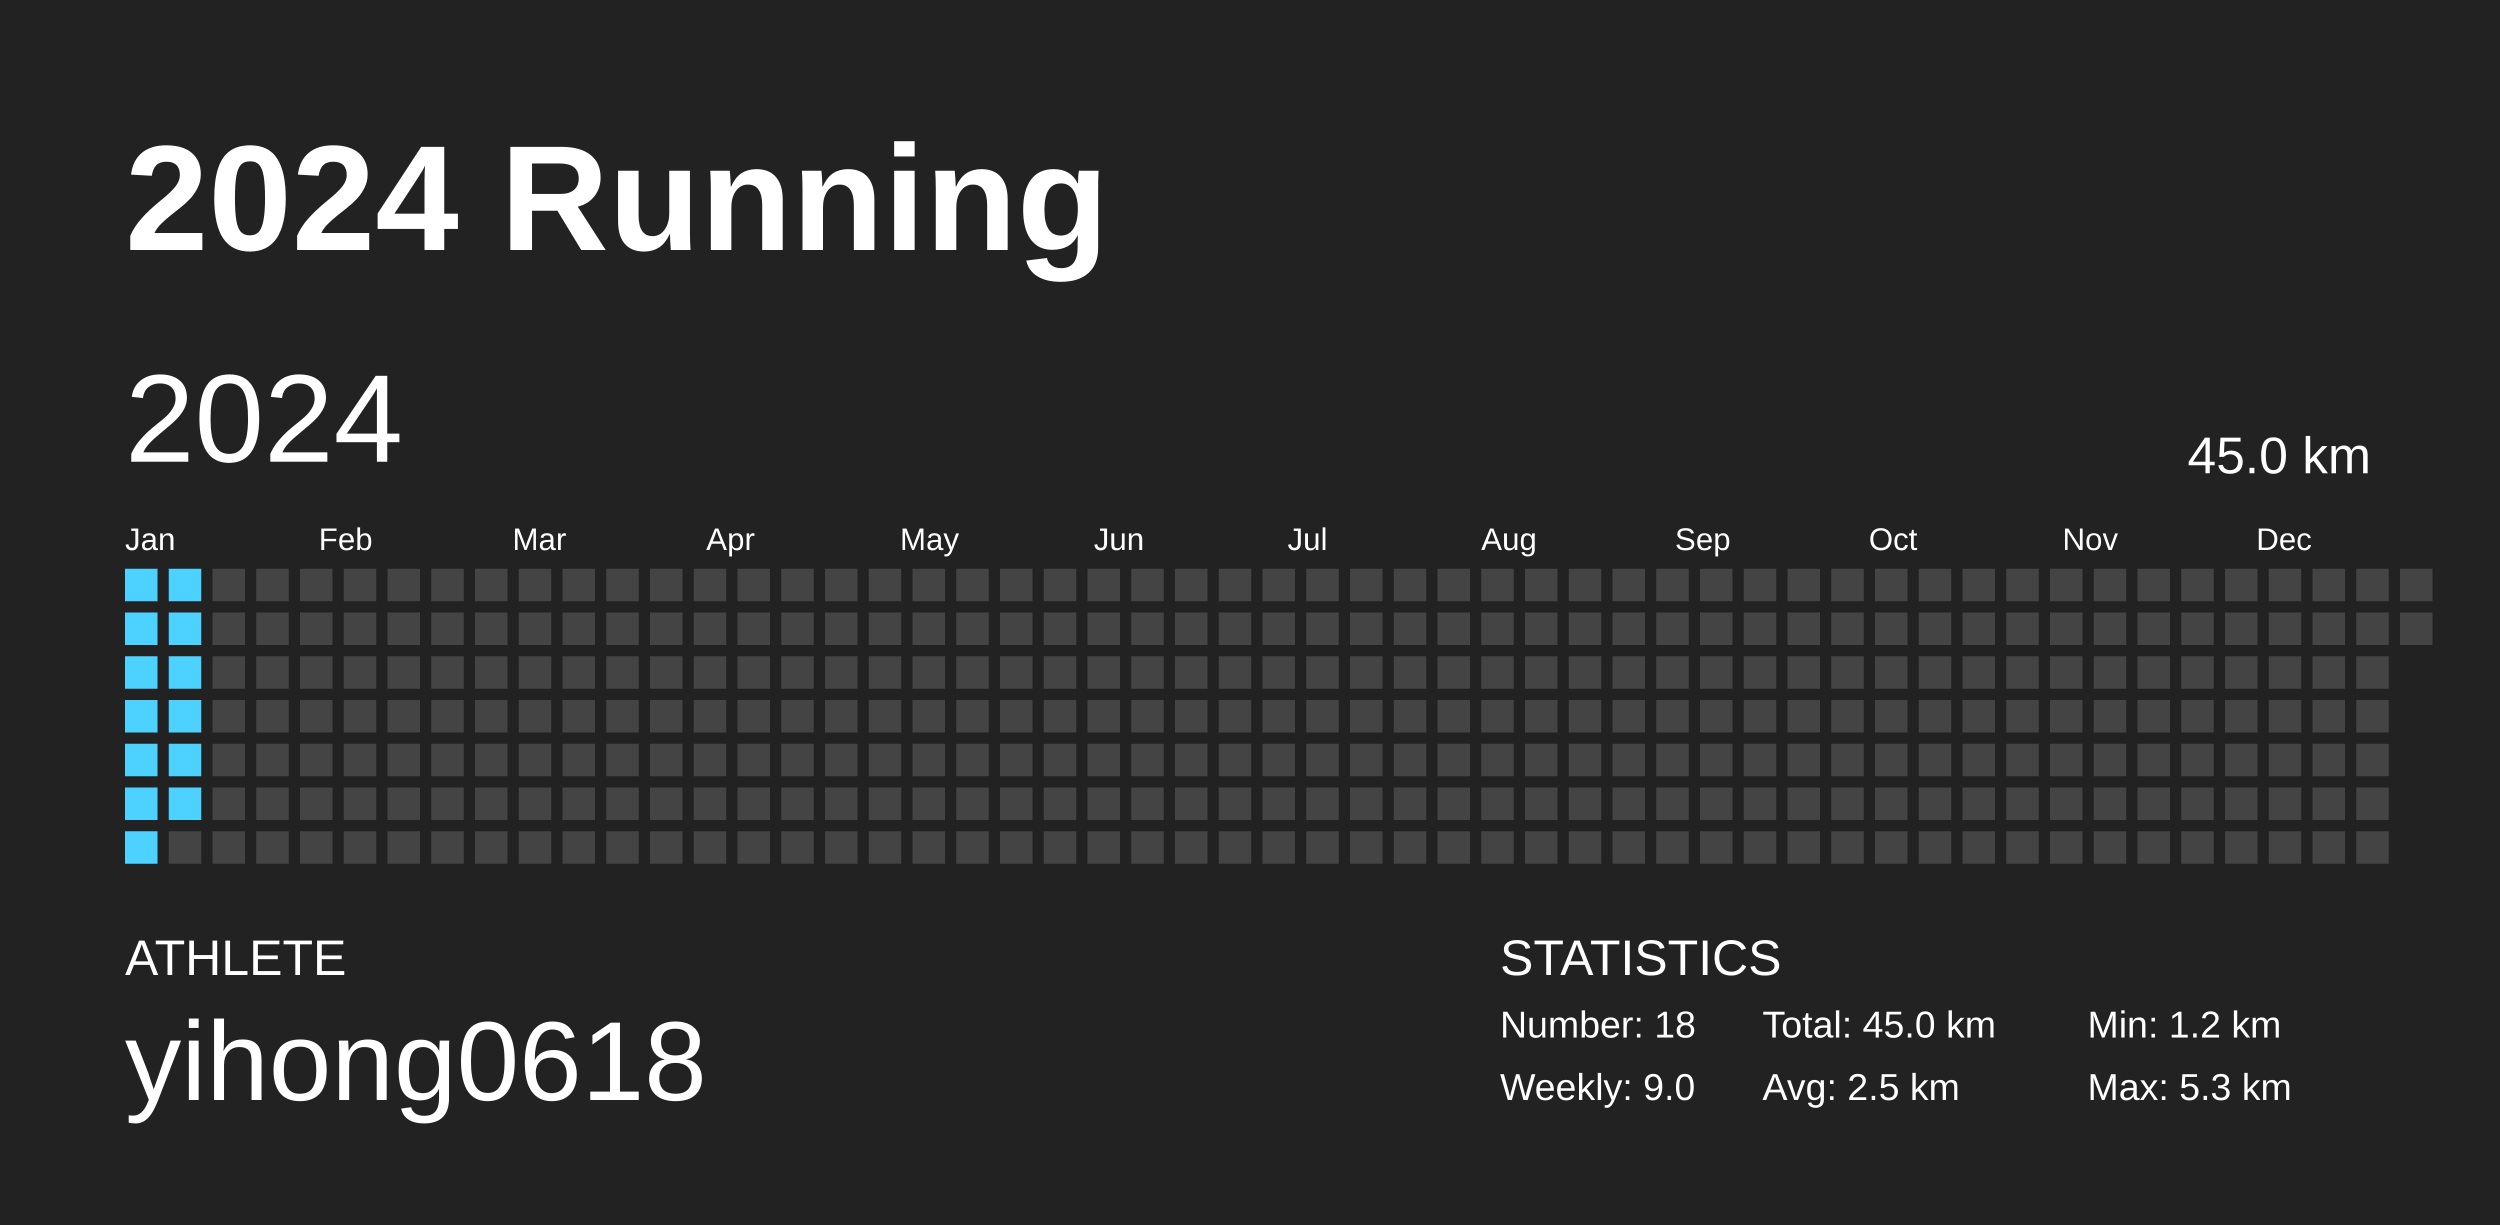
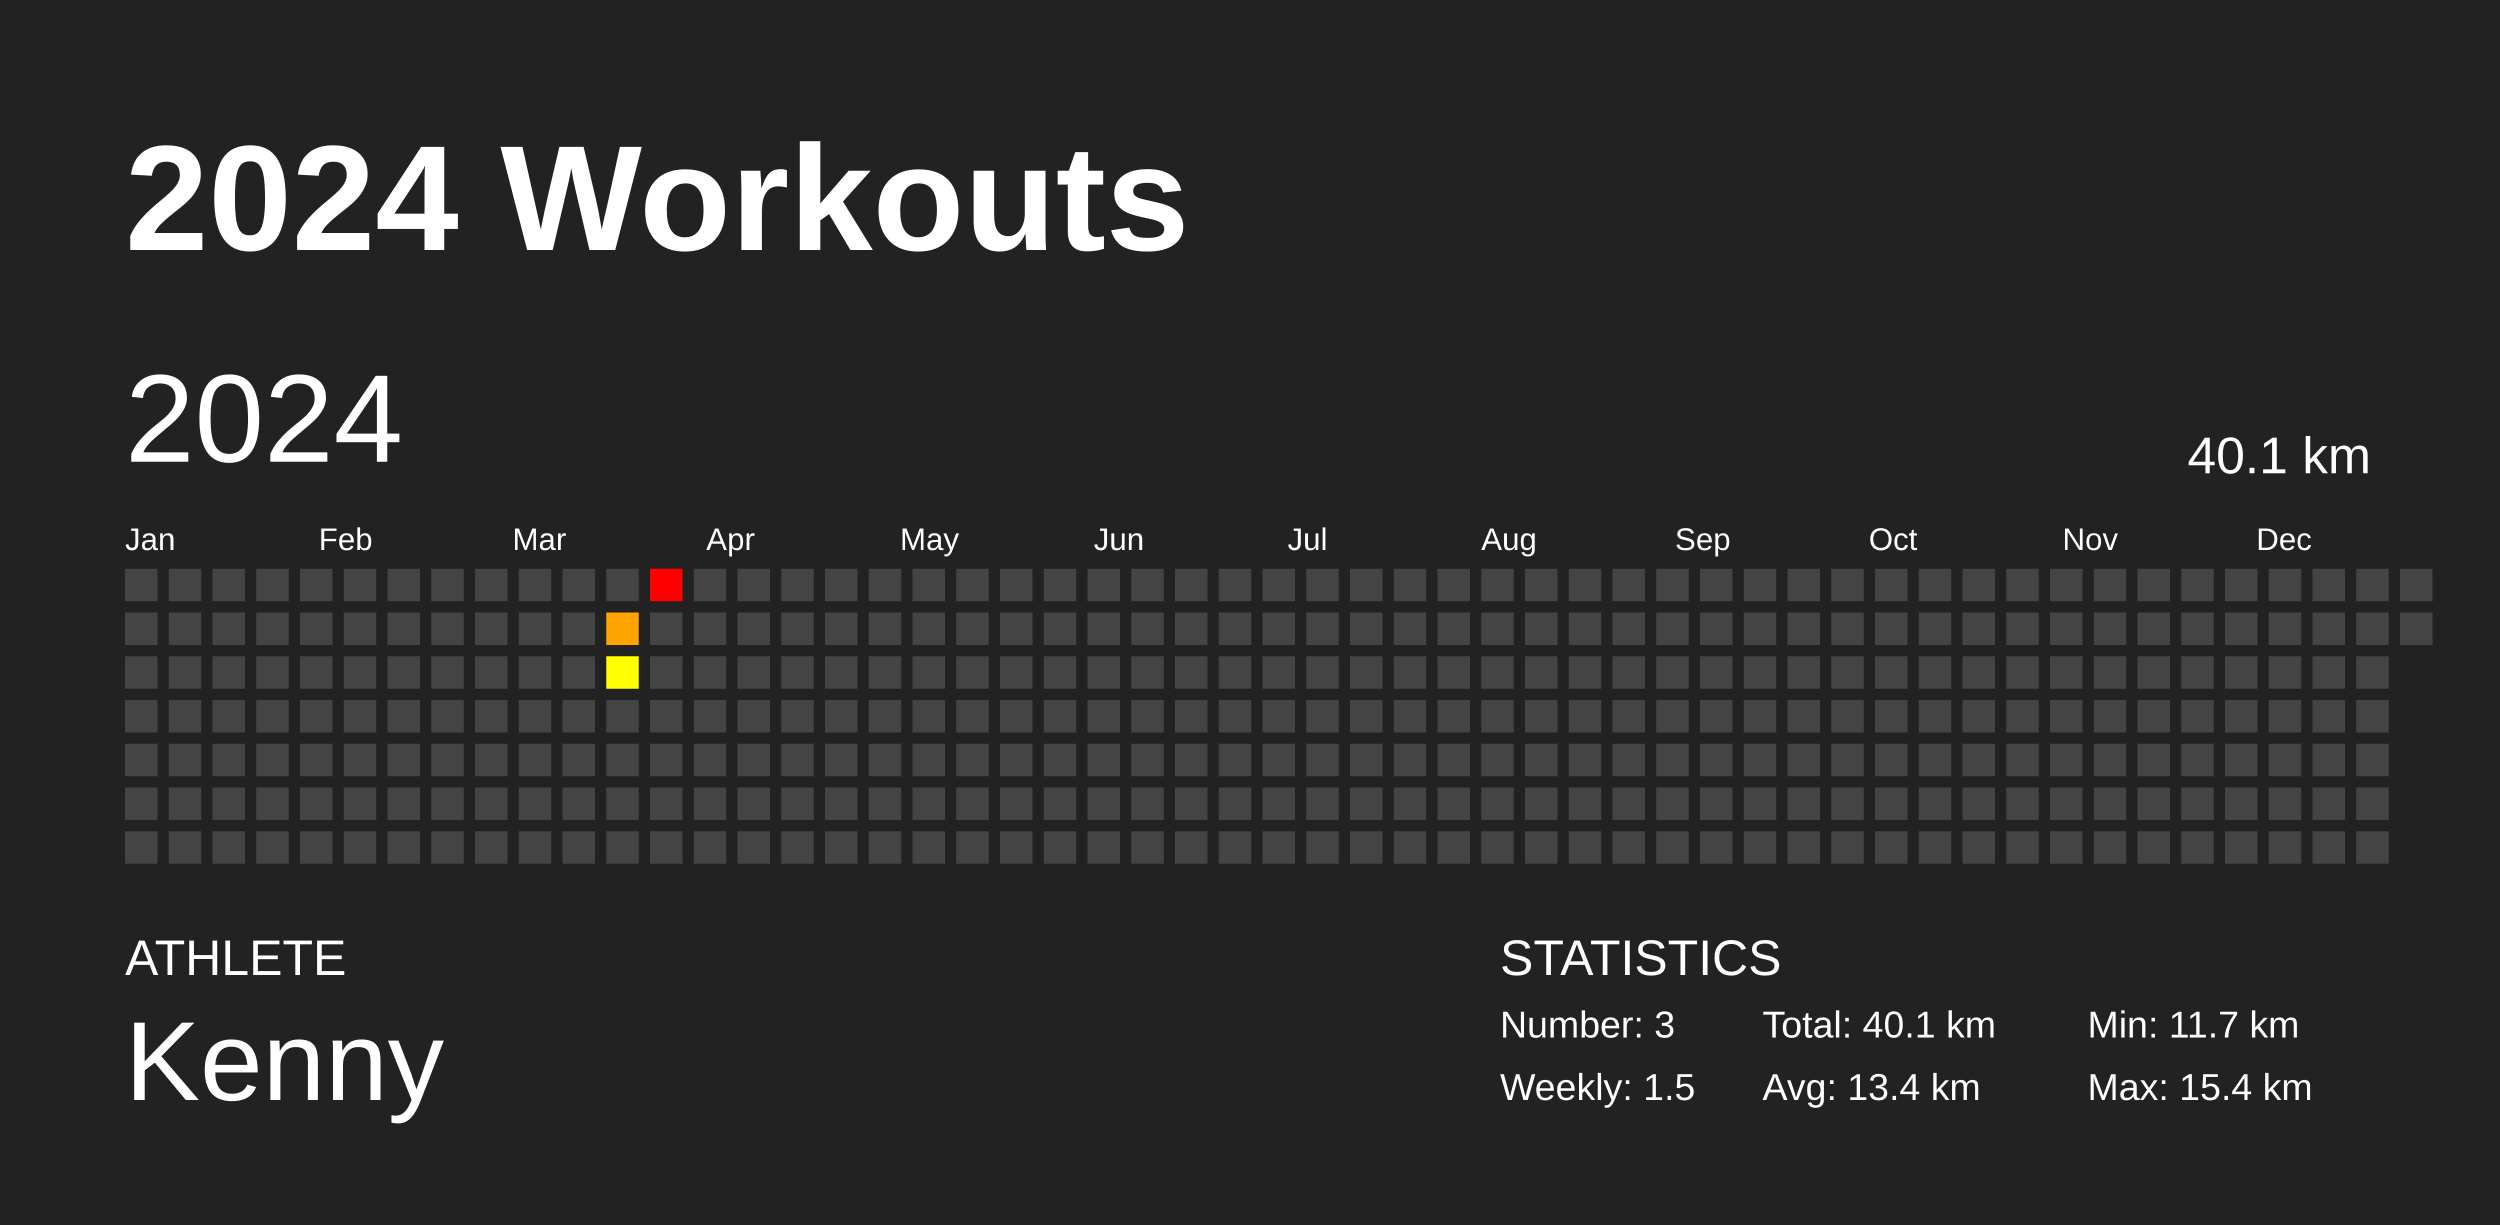
<svg xmlns="http://www.w3.org/2000/svg" baseProfile="full" height="98mm" version="1.1" viewBox="0,0,200,98" width="200mm">
  <defs />
  <rect fill="#222222" height="98" width="200" x="0" y="0" />
-   <text fill="#FFFFFF" style="font-size:12px; font-family:Arial; font-weight:bold;" x="10" y="20">2024 Running</text>
+   <text fill="#FFFFFF" style="font-size:12px; font-family:Arial; font-weight:bold;" x="10" y="20">2024 Workouts</text>
  <text fill="#FFFFFF" style="font-size:4px; font-family:Arial" x="10" y="78">ATHLETE</text>
-   <text fill="#FFFFFF" style="font-size:9px; font-family:Arial" x="10" y="88">yihong0618</text>
+   <text fill="#FFFFFF" style="font-size:9px; font-family:Arial" x="10" y="88">Kenny</text>
  <text fill="#FFFFFF" style="font-size:4px; font-family:Arial" x="120" y="78">STATISTICS</text>
-   <text fill="#FFFFFF" style="font-size:3px; font-family:Arial" x="120" y="83">Number: 18</text>
-   <text fill="#FFFFFF" style="font-size:3px; font-family:Arial" x="120" y="88">Weekly: 9.0</text>
-   <text fill="#FFFFFF" style="font-size:3px; font-family:Arial" x="141" y="83">Total: 45.0 km</text>
-   <text fill="#FFFFFF" style="font-size:3px; font-family:Arial" x="141" y="88">Avg: 2.5 km</text>
-   <text fill="#FFFFFF" style="font-size:3px; font-family:Arial" x="167" y="83">Min: 1.2 km</text>
-   <text fill="#FFFFFF" style="font-size:3px; font-family:Arial" x="167" y="88">Max: 5.3 km</text>
+   <text fill="#FFFFFF" style="font-size:3px; font-family:Arial" x="120" y="83">Number: 3</text>
+   <text fill="#FFFFFF" style="font-size:3px; font-family:Arial" x="120" y="88">Weekly: 1.5</text>
+   <text fill="#FFFFFF" style="font-size:3px; font-family:Arial" x="141" y="83">Total: 40.1 km</text>
+   <text fill="#FFFFFF" style="font-size:3px; font-family:Arial" x="141" y="88">Avg: 13.4 km</text>
+   <text fill="#FFFFFF" style="font-size:3px; font-family:Arial" x="167" y="83">Min: 11.7 km</text>
+   <text fill="#FFFFFF" style="font-size:3px; font-family:Arial" x="167" y="88">Max: 15.4 km</text>
  <text dominant-baseline="hanging" fill="#FFFFFF" style="font-size:10.0px; font-family:Arial;" x="10" y="30">2024</text>
-   <text dominant-baseline="hanging" fill="#FFFFFF" style="font-size:4.125px; font-family:Arial;" x="175" y="35">45.0 km</text>
+   <text dominant-baseline="hanging" fill="#FFFFFF" style="font-size:4.125px; font-family:Arial;" x="175" y="35">40.1 km</text>
  <text fill="#FFFFFF" style="font-size:2.5px; font-family:Arial" x="10.0" y="44">Jan</text>
  <text fill="#FFFFFF" style="font-size:2.5px; font-family:Arial" x="25.5" y="44">Feb</text>
  <text fill="#FFFFFF" style="font-size:2.5px; font-family:Arial" x="41.0" y="44">Mar</text>
  <text fill="#FFFFFF" style="font-size:2.5px; font-family:Arial" x="56.5" y="44">Apr</text>
  <text fill="#FFFFFF" style="font-size:2.5px; font-family:Arial" x="72.0" y="44">May</text>
  <text fill="#FFFFFF" style="font-size:2.5px; font-family:Arial" x="87.5" y="44">Jun</text>
  <text fill="#FFFFFF" style="font-size:2.5px; font-family:Arial" x="103.0" y="44">Jul</text>
  <text fill="#FFFFFF" style="font-size:2.5px; font-family:Arial" x="118.5" y="44">Aug</text>
  <text fill="#FFFFFF" style="font-size:2.5px; font-family:Arial" x="134.0" y="44">Sep</text>
  <text fill="#FFFFFF" style="font-size:2.5px; font-family:Arial" x="149.5" y="44">Oct</text>
  <text fill="#FFFFFF" style="font-size:2.5px; font-family:Arial" x="165.0" y="44">Nov</text>
  <text fill="#FFFFFF" style="font-size:2.5px; font-family:Arial" x="180.5" y="44">Dec</text>
-   <rect fill="#4dd2ff" height="2.6" width="2.6" x="10.0" y="45.5" />
-   <rect fill="#4dd2ff" height="2.6" width="2.6" x="10.0" y="49.0" />
-   <rect fill="#4dd2ff" height="2.6" width="2.6" x="10.0" y="52.5" />
-   <rect fill="#4dd2ff" height="2.6" width="2.6" x="10.0" y="56.0" />
-   <rect fill="#4dd2ff" height="2.6" width="2.6" x="10.0" y="59.5" />
-   <rect fill="#4dd2ff" height="2.6" width="2.6" x="10.0" y="63.0" />
-   <rect fill="#4dd2ff" height="2.6" width="2.6" x="10.0" y="66.5" />
-   <rect fill="#4dd2ff" height="2.6" width="2.6" x="13.5" y="45.5" />
-   <rect fill="#4dd2ff" height="2.6" width="2.6" x="13.5" y="49.0" />
-   <rect fill="#4dd2ff" height="2.6" width="2.6" x="13.5" y="52.5" />
-   <rect fill="#4dd2ff" height="2.6" width="2.6" x="13.5" y="56.0" />
-   <rect fill="#4dd2ff" height="2.6" width="2.6" x="13.5" y="59.5" />
-   <rect fill="#4dd2ff" height="2.6" width="2.6" x="13.5" y="63.0" />
+   <rect fill="#444444" height="2.6" width="2.6" x="10.0" y="45.5" />
+   <rect fill="#444444" height="2.6" width="2.6" x="10.0" y="49.0" />
+   <rect fill="#444444" height="2.6" width="2.6" x="10.0" y="52.5" />
+   <rect fill="#444444" height="2.6" width="2.6" x="10.0" y="56.0" />
+   <rect fill="#444444" height="2.6" width="2.6" x="10.0" y="59.5" />
+   <rect fill="#444444" height="2.6" width="2.6" x="10.0" y="63.0" />
+   <rect fill="#444444" height="2.6" width="2.6" x="10.0" y="66.5" />
+   <rect fill="#444444" height="2.6" width="2.6" x="13.5" y="45.5" />
+   <rect fill="#444444" height="2.6" width="2.6" x="13.5" y="49.0" />
+   <rect fill="#444444" height="2.6" width="2.6" x="13.5" y="52.5" />
+   <rect fill="#444444" height="2.6" width="2.6" x="13.5" y="56.0" />
+   <rect fill="#444444" height="2.6" width="2.6" x="13.5" y="59.5" />
+   <rect fill="#444444" height="2.6" width="2.6" x="13.5" y="63.0" />
  <rect fill="#444444" height="2.6" width="2.6" x="13.5" y="66.5" />
  <rect fill="#444444" height="2.6" width="2.6" x="17.0" y="45.5" />
  <rect fill="#444444" height="2.6" width="2.6" x="17.0" y="49.0" />
  <rect fill="#444444" height="2.6" width="2.6" x="17.0" y="52.5" />
  <rect fill="#444444" height="2.6" width="2.6" x="17.0" y="56.0" />
  <rect fill="#444444" height="2.6" width="2.6" x="17.0" y="59.5" />
  <rect fill="#444444" height="2.6" width="2.6" x="17.0" y="63.0" />
  <rect fill="#444444" height="2.6" width="2.6" x="17.0" y="66.5" />
  <rect fill="#444444" height="2.6" width="2.6" x="20.5" y="45.5" />
  <rect fill="#444444" height="2.6" width="2.6" x="20.5" y="49.0" />
  <rect fill="#444444" height="2.6" width="2.6" x="20.5" y="52.5" />
  <rect fill="#444444" height="2.6" width="2.6" x="20.5" y="56.0" />
  <rect fill="#444444" height="2.6" width="2.6" x="20.5" y="59.5" />
  <rect fill="#444444" height="2.6" width="2.6" x="20.5" y="63.0" />
  <rect fill="#444444" height="2.6" width="2.6" x="20.5" y="66.5" />
  <rect fill="#444444" height="2.6" width="2.6" x="24.0" y="45.5" />
  <rect fill="#444444" height="2.6" width="2.6" x="24.0" y="49.0" />
  <rect fill="#444444" height="2.6" width="2.6" x="24.0" y="52.5" />
  <rect fill="#444444" height="2.6" width="2.6" x="24.0" y="56.0" />
  <rect fill="#444444" height="2.6" width="2.6" x="24.0" y="59.5" />
  <rect fill="#444444" height="2.6" width="2.6" x="24.0" y="63.0" />
  <rect fill="#444444" height="2.6" width="2.6" x="24.0" y="66.5" />
  <rect fill="#444444" height="2.6" width="2.6" x="27.5" y="45.5" />
  <rect fill="#444444" height="2.6" width="2.6" x="27.5" y="49.0" />
  <rect fill="#444444" height="2.6" width="2.6" x="27.5" y="52.5" />
  <rect fill="#444444" height="2.6" width="2.6" x="27.5" y="56.0" />
  <rect fill="#444444" height="2.6" width="2.6" x="27.5" y="59.5" />
  <rect fill="#444444" height="2.6" width="2.6" x="27.5" y="63.0" />
  <rect fill="#444444" height="2.6" width="2.6" x="27.5" y="66.5" />
  <rect fill="#444444" height="2.6" width="2.6" x="31.0" y="45.5" />
  <rect fill="#444444" height="2.6" width="2.6" x="31.0" y="49.0" />
  <rect fill="#444444" height="2.6" width="2.6" x="31.0" y="52.5" />
  <rect fill="#444444" height="2.6" width="2.6" x="31.0" y="56.0" />
  <rect fill="#444444" height="2.6" width="2.6" x="31.0" y="59.5" />
  <rect fill="#444444" height="2.6" width="2.6" x="31.0" y="63.0" />
  <rect fill="#444444" height="2.6" width="2.6" x="31.0" y="66.5" />
  <rect fill="#444444" height="2.6" width="2.6" x="34.5" y="45.5" />
  <rect fill="#444444" height="2.6" width="2.6" x="34.5" y="49.0" />
  <rect fill="#444444" height="2.6" width="2.6" x="34.5" y="52.5" />
  <rect fill="#444444" height="2.6" width="2.6" x="34.5" y="56.0" />
  <rect fill="#444444" height="2.6" width="2.6" x="34.5" y="59.5" />
  <rect fill="#444444" height="2.6" width="2.6" x="34.5" y="63.0" />
  <rect fill="#444444" height="2.6" width="2.6" x="34.5" y="66.5" />
  <rect fill="#444444" height="2.6" width="2.6" x="38.0" y="45.5" />
  <rect fill="#444444" height="2.6" width="2.6" x="38.0" y="49.0" />
  <rect fill="#444444" height="2.6" width="2.6" x="38.0" y="52.5" />
  <rect fill="#444444" height="2.6" width="2.6" x="38.0" y="56.0" />
  <rect fill="#444444" height="2.6" width="2.6" x="38.0" y="59.5" />
  <rect fill="#444444" height="2.6" width="2.6" x="38.0" y="63.0" />
  <rect fill="#444444" height="2.6" width="2.6" x="38.0" y="66.5" />
  <rect fill="#444444" height="2.6" width="2.6" x="41.5" y="45.5" />
  <rect fill="#444444" height="2.6" width="2.6" x="41.5" y="49.0" />
  <rect fill="#444444" height="2.6" width="2.6" x="41.5" y="52.5" />
  <rect fill="#444444" height="2.6" width="2.6" x="41.5" y="56.0" />
  <rect fill="#444444" height="2.6" width="2.6" x="41.5" y="59.5" />
  <rect fill="#444444" height="2.6" width="2.6" x="41.5" y="63.0" />
  <rect fill="#444444" height="2.6" width="2.6" x="41.5" y="66.5" />
  <rect fill="#444444" height="2.6" width="2.6" x="45.0" y="45.5" />
  <rect fill="#444444" height="2.6" width="2.6" x="45.0" y="49.0" />
  <rect fill="#444444" height="2.6" width="2.6" x="45.0" y="52.5" />
  <rect fill="#444444" height="2.6" width="2.6" x="45.0" y="56.0" />
  <rect fill="#444444" height="2.6" width="2.6" x="45.0" y="59.5" />
  <rect fill="#444444" height="2.6" width="2.6" x="45.0" y="63.0" />
  <rect fill="#444444" height="2.6" width="2.6" x="45.0" y="66.5" />
  <rect fill="#444444" height="2.6" width="2.6" x="48.5" y="45.5" />
-   <rect fill="#444444" height="2.6" width="2.6" x="48.5" y="49.0" />
-   <rect fill="#444444" height="2.6" width="2.6" x="48.5" y="52.5" />
+   <rect fill="#ffa300" height="2.6" width="2.6" x="48.5" y="49.0" />
+   <rect fill="#ffff00" height="2.6" width="2.6" x="48.5" y="52.5" />
  <rect fill="#444444" height="2.6" width="2.6" x="48.5" y="56.0" />
  <rect fill="#444444" height="2.6" width="2.6" x="48.5" y="59.5" />
  <rect fill="#444444" height="2.6" width="2.6" x="48.5" y="63.0" />
  <rect fill="#444444" height="2.6" width="2.6" x="48.5" y="66.5" />
-   <rect fill="#444444" height="2.6" width="2.6" x="52.0" y="45.5" />
+   <rect fill="#ff0000" height="2.6" width="2.6" x="52.0" y="45.5" />
  <rect fill="#444444" height="2.6" width="2.6" x="52.0" y="49.0" />
  <rect fill="#444444" height="2.6" width="2.6" x="52.0" y="52.5" />
  <rect fill="#444444" height="2.6" width="2.6" x="52.0" y="56.0" />
  <rect fill="#444444" height="2.6" width="2.6" x="52.0" y="59.5" />
  <rect fill="#444444" height="2.6" width="2.6" x="52.0" y="63.0" />
  <rect fill="#444444" height="2.6" width="2.6" x="52.0" y="66.5" />
  <rect fill="#444444" height="2.6" width="2.6" x="55.5" y="45.5" />
  <rect fill="#444444" height="2.6" width="2.6" x="55.5" y="49.0" />
  <rect fill="#444444" height="2.6" width="2.6" x="55.5" y="52.5" />
  <rect fill="#444444" height="2.6" width="2.6" x="55.5" y="56.0" />
  <rect fill="#444444" height="2.6" width="2.6" x="55.5" y="59.5" />
  <rect fill="#444444" height="2.6" width="2.6" x="55.5" y="63.0" />
  <rect fill="#444444" height="2.6" width="2.6" x="55.5" y="66.5" />
  <rect fill="#444444" height="2.6" width="2.6" x="59.0" y="45.5" />
  <rect fill="#444444" height="2.6" width="2.6" x="59.0" y="49.0" />
  <rect fill="#444444" height="2.6" width="2.6" x="59.0" y="52.5" />
  <rect fill="#444444" height="2.6" width="2.6" x="59.0" y="56.0" />
  <rect fill="#444444" height="2.6" width="2.6" x="59.0" y="59.5" />
  <rect fill="#444444" height="2.6" width="2.6" x="59.0" y="63.0" />
  <rect fill="#444444" height="2.6" width="2.6" x="59.0" y="66.5" />
  <rect fill="#444444" height="2.6" width="2.6" x="62.5" y="45.5" />
  <rect fill="#444444" height="2.6" width="2.6" x="62.5" y="49.0" />
  <rect fill="#444444" height="2.6" width="2.6" x="62.5" y="52.5" />
  <rect fill="#444444" height="2.6" width="2.6" x="62.5" y="56.0" />
  <rect fill="#444444" height="2.6" width="2.6" x="62.5" y="59.5" />
  <rect fill="#444444" height="2.6" width="2.6" x="62.5" y="63.0" />
  <rect fill="#444444" height="2.6" width="2.6" x="62.5" y="66.5" />
  <rect fill="#444444" height="2.6" width="2.6" x="66.0" y="45.5" />
  <rect fill="#444444" height="2.6" width="2.6" x="66.0" y="49.0" />
  <rect fill="#444444" height="2.6" width="2.6" x="66.0" y="52.5" />
  <rect fill="#444444" height="2.6" width="2.6" x="66.0" y="56.0" />
  <rect fill="#444444" height="2.6" width="2.6" x="66.0" y="59.5" />
  <rect fill="#444444" height="2.6" width="2.6" x="66.0" y="63.0" />
  <rect fill="#444444" height="2.6" width="2.6" x="66.0" y="66.5" />
  <rect fill="#444444" height="2.6" width="2.6" x="69.5" y="45.5" />
  <rect fill="#444444" height="2.6" width="2.6" x="69.5" y="49.0" />
  <rect fill="#444444" height="2.6" width="2.6" x="69.5" y="52.5" />
  <rect fill="#444444" height="2.6" width="2.6" x="69.5" y="56.0" />
  <rect fill="#444444" height="2.6" width="2.6" x="69.5" y="59.5" />
  <rect fill="#444444" height="2.6" width="2.6" x="69.5" y="63.0" />
  <rect fill="#444444" height="2.6" width="2.6" x="69.5" y="66.5" />
  <rect fill="#444444" height="2.6" width="2.6" x="73.0" y="45.5" />
  <rect fill="#444444" height="2.6" width="2.6" x="73.0" y="49.0" />
  <rect fill="#444444" height="2.6" width="2.6" x="73.0" y="52.5" />
  <rect fill="#444444" height="2.6" width="2.6" x="73.0" y="56.0" />
  <rect fill="#444444" height="2.6" width="2.6" x="73.0" y="59.5" />
  <rect fill="#444444" height="2.6" width="2.6" x="73.0" y="63.0" />
  <rect fill="#444444" height="2.6" width="2.6" x="73.0" y="66.5" />
  <rect fill="#444444" height="2.6" width="2.6" x="76.5" y="45.5" />
  <rect fill="#444444" height="2.6" width="2.6" x="76.5" y="49.0" />
  <rect fill="#444444" height="2.6" width="2.6" x="76.5" y="52.5" />
  <rect fill="#444444" height="2.6" width="2.6" x="76.5" y="56.0" />
  <rect fill="#444444" height="2.6" width="2.6" x="76.5" y="59.5" />
  <rect fill="#444444" height="2.6" width="2.6" x="76.5" y="63.0" />
  <rect fill="#444444" height="2.6" width="2.6" x="76.5" y="66.5" />
  <rect fill="#444444" height="2.6" width="2.6" x="80.0" y="45.5" />
  <rect fill="#444444" height="2.6" width="2.6" x="80.0" y="49.0" />
  <rect fill="#444444" height="2.6" width="2.6" x="80.0" y="52.5" />
  <rect fill="#444444" height="2.6" width="2.6" x="80.0" y="56.0" />
  <rect fill="#444444" height="2.6" width="2.6" x="80.0" y="59.5" />
  <rect fill="#444444" height="2.6" width="2.6" x="80.0" y="63.0" />
  <rect fill="#444444" height="2.6" width="2.6" x="80.0" y="66.5" />
  <rect fill="#444444" height="2.6" width="2.6" x="83.5" y="45.5" />
  <rect fill="#444444" height="2.6" width="2.6" x="83.5" y="49.0" />
  <rect fill="#444444" height="2.6" width="2.6" x="83.5" y="52.5" />
  <rect fill="#444444" height="2.6" width="2.6" x="83.5" y="56.0" />
  <rect fill="#444444" height="2.6" width="2.6" x="83.5" y="59.5" />
  <rect fill="#444444" height="2.6" width="2.6" x="83.5" y="63.0" />
  <rect fill="#444444" height="2.6" width="2.6" x="83.5" y="66.5" />
  <rect fill="#444444" height="2.6" width="2.6" x="87.0" y="45.5" />
  <rect fill="#444444" height="2.6" width="2.6" x="87.0" y="49.0" />
  <rect fill="#444444" height="2.6" width="2.6" x="87.0" y="52.5" />
  <rect fill="#444444" height="2.6" width="2.6" x="87.0" y="56.0" />
  <rect fill="#444444" height="2.6" width="2.6" x="87.0" y="59.5" />
  <rect fill="#444444" height="2.6" width="2.6" x="87.0" y="63.0" />
  <rect fill="#444444" height="2.6" width="2.6" x="87.0" y="66.5" />
  <rect fill="#444444" height="2.6" width="2.6" x="90.5" y="45.5" />
  <rect fill="#444444" height="2.6" width="2.6" x="90.5" y="49.0" />
  <rect fill="#444444" height="2.6" width="2.6" x="90.5" y="52.5" />
  <rect fill="#444444" height="2.6" width="2.6" x="90.5" y="56.0" />
  <rect fill="#444444" height="2.6" width="2.6" x="90.5" y="59.5" />
  <rect fill="#444444" height="2.6" width="2.6" x="90.5" y="63.0" />
  <rect fill="#444444" height="2.6" width="2.6" x="90.5" y="66.5" />
  <rect fill="#444444" height="2.6" width="2.6" x="94.0" y="45.5" />
  <rect fill="#444444" height="2.6" width="2.6" x="94.0" y="49.0" />
  <rect fill="#444444" height="2.6" width="2.6" x="94.0" y="52.5" />
  <rect fill="#444444" height="2.6" width="2.6" x="94.0" y="56.0" />
  <rect fill="#444444" height="2.6" width="2.6" x="94.0" y="59.5" />
  <rect fill="#444444" height="2.6" width="2.6" x="94.0" y="63.0" />
  <rect fill="#444444" height="2.6" width="2.6" x="94.0" y="66.5" />
  <rect fill="#444444" height="2.6" width="2.6" x="97.5" y="45.5" />
  <rect fill="#444444" height="2.6" width="2.6" x="97.5" y="49.0" />
  <rect fill="#444444" height="2.6" width="2.6" x="97.5" y="52.5" />
  <rect fill="#444444" height="2.6" width="2.6" x="97.5" y="56.0" />
  <rect fill="#444444" height="2.6" width="2.6" x="97.5" y="59.5" />
  <rect fill="#444444" height="2.6" width="2.6" x="97.5" y="63.0" />
  <rect fill="#444444" height="2.6" width="2.6" x="97.5" y="66.5" />
  <rect fill="#444444" height="2.6" width="2.6" x="101.0" y="45.5" />
  <rect fill="#444444" height="2.6" width="2.6" x="101.0" y="49.0" />
  <rect fill="#444444" height="2.6" width="2.6" x="101.0" y="52.5" />
  <rect fill="#444444" height="2.6" width="2.6" x="101.0" y="56.0" />
  <rect fill="#444444" height="2.6" width="2.6" x="101.0" y="59.5" />
  <rect fill="#444444" height="2.6" width="2.6" x="101.0" y="63.0" />
  <rect fill="#444444" height="2.6" width="2.6" x="101.0" y="66.5" />
  <rect fill="#444444" height="2.6" width="2.6" x="104.5" y="45.5" />
  <rect fill="#444444" height="2.6" width="2.6" x="104.5" y="49.0" />
  <rect fill="#444444" height="2.6" width="2.6" x="104.5" y="52.5" />
  <rect fill="#444444" height="2.6" width="2.6" x="104.5" y="56.0" />
  <rect fill="#444444" height="2.6" width="2.6" x="104.5" y="59.5" />
  <rect fill="#444444" height="2.6" width="2.6" x="104.5" y="63.0" />
  <rect fill="#444444" height="2.6" width="2.6" x="104.5" y="66.5" />
  <rect fill="#444444" height="2.6" width="2.6" x="108.0" y="45.5" />
  <rect fill="#444444" height="2.6" width="2.6" x="108.0" y="49.0" />
  <rect fill="#444444" height="2.6" width="2.6" x="108.0" y="52.5" />
  <rect fill="#444444" height="2.6" width="2.6" x="108.0" y="56.0" />
  <rect fill="#444444" height="2.6" width="2.6" x="108.0" y="59.5" />
  <rect fill="#444444" height="2.6" width="2.6" x="108.0" y="63.0" />
  <rect fill="#444444" height="2.6" width="2.6" x="108.0" y="66.5" />
  <rect fill="#444444" height="2.6" width="2.6" x="111.5" y="45.5" />
  <rect fill="#444444" height="2.6" width="2.6" x="111.5" y="49.0" />
  <rect fill="#444444" height="2.6" width="2.6" x="111.5" y="52.5" />
  <rect fill="#444444" height="2.6" width="2.6" x="111.5" y="56.0" />
  <rect fill="#444444" height="2.6" width="2.6" x="111.5" y="59.5" />
  <rect fill="#444444" height="2.6" width="2.6" x="111.5" y="63.0" />
  <rect fill="#444444" height="2.6" width="2.6" x="111.5" y="66.5" />
  <rect fill="#444444" height="2.6" width="2.6" x="115.0" y="45.5" />
  <rect fill="#444444" height="2.6" width="2.6" x="115.0" y="49.0" />
  <rect fill="#444444" height="2.6" width="2.6" x="115.0" y="52.5" />
  <rect fill="#444444" height="2.6" width="2.6" x="115.0" y="56.0" />
  <rect fill="#444444" height="2.6" width="2.6" x="115.0" y="59.5" />
  <rect fill="#444444" height="2.6" width="2.6" x="115.0" y="63.0" />
  <rect fill="#444444" height="2.6" width="2.6" x="115.0" y="66.5" />
  <rect fill="#444444" height="2.6" width="2.6" x="118.5" y="45.5" />
  <rect fill="#444444" height="2.6" width="2.6" x="118.5" y="49.0" />
  <rect fill="#444444" height="2.6" width="2.6" x="118.5" y="52.5" />
  <rect fill="#444444" height="2.6" width="2.6" x="118.5" y="56.0" />
  <rect fill="#444444" height="2.6" width="2.6" x="118.5" y="59.5" />
  <rect fill="#444444" height="2.6" width="2.6" x="118.5" y="63.0" />
  <rect fill="#444444" height="2.6" width="2.6" x="118.5" y="66.5" />
  <rect fill="#444444" height="2.6" width="2.6" x="122.0" y="45.5" />
  <rect fill="#444444" height="2.6" width="2.6" x="122.0" y="49.0" />
  <rect fill="#444444" height="2.6" width="2.6" x="122.0" y="52.5" />
  <rect fill="#444444" height="2.6" width="2.6" x="122.0" y="56.0" />
  <rect fill="#444444" height="2.6" width="2.6" x="122.0" y="59.5" />
  <rect fill="#444444" height="2.6" width="2.6" x="122.0" y="63.0" />
  <rect fill="#444444" height="2.6" width="2.6" x="122.0" y="66.5" />
  <rect fill="#444444" height="2.6" width="2.6" x="125.5" y="45.5" />
  <rect fill="#444444" height="2.6" width="2.6" x="125.5" y="49.0" />
  <rect fill="#444444" height="2.6" width="2.6" x="125.5" y="52.5" />
  <rect fill="#444444" height="2.6" width="2.6" x="125.5" y="56.0" />
  <rect fill="#444444" height="2.6" width="2.6" x="125.5" y="59.5" />
  <rect fill="#444444" height="2.6" width="2.6" x="125.5" y="63.0" />
  <rect fill="#444444" height="2.6" width="2.6" x="125.5" y="66.5" />
  <rect fill="#444444" height="2.6" width="2.6" x="129.0" y="45.5" />
  <rect fill="#444444" height="2.6" width="2.6" x="129.0" y="49.0" />
  <rect fill="#444444" height="2.6" width="2.6" x="129.0" y="52.5" />
  <rect fill="#444444" height="2.6" width="2.6" x="129.0" y="56.0" />
  <rect fill="#444444" height="2.6" width="2.6" x="129.0" y="59.5" />
  <rect fill="#444444" height="2.6" width="2.6" x="129.0" y="63.0" />
  <rect fill="#444444" height="2.6" width="2.6" x="129.0" y="66.5" />
  <rect fill="#444444" height="2.6" width="2.6" x="132.5" y="45.5" />
  <rect fill="#444444" height="2.6" width="2.6" x="132.5" y="49.0" />
  <rect fill="#444444" height="2.6" width="2.6" x="132.5" y="52.5" />
  <rect fill="#444444" height="2.6" width="2.6" x="132.5" y="56.0" />
  <rect fill="#444444" height="2.6" width="2.6" x="132.5" y="59.5" />
  <rect fill="#444444" height="2.6" width="2.6" x="132.5" y="63.0" />
  <rect fill="#444444" height="2.6" width="2.6" x="132.5" y="66.5" />
  <rect fill="#444444" height="2.6" width="2.6" x="136.0" y="45.5" />
  <rect fill="#444444" height="2.6" width="2.6" x="136.0" y="49.0" />
  <rect fill="#444444" height="2.6" width="2.6" x="136.0" y="52.5" />
  <rect fill="#444444" height="2.6" width="2.6" x="136.0" y="56.0" />
  <rect fill="#444444" height="2.6" width="2.6" x="136.0" y="59.5" />
  <rect fill="#444444" height="2.6" width="2.6" x="136.0" y="63.0" />
  <rect fill="#444444" height="2.6" width="2.6" x="136.0" y="66.5" />
  <rect fill="#444444" height="2.6" width="2.6" x="139.5" y="45.5" />
  <rect fill="#444444" height="2.6" width="2.6" x="139.5" y="49.0" />
  <rect fill="#444444" height="2.6" width="2.6" x="139.5" y="52.5" />
  <rect fill="#444444" height="2.6" width="2.6" x="139.5" y="56.0" />
  <rect fill="#444444" height="2.6" width="2.6" x="139.5" y="59.5" />
  <rect fill="#444444" height="2.6" width="2.6" x="139.5" y="63.0" />
  <rect fill="#444444" height="2.6" width="2.6" x="139.5" y="66.5" />
  <rect fill="#444444" height="2.6" width="2.6" x="143.0" y="45.5" />
  <rect fill="#444444" height="2.6" width="2.6" x="143.0" y="49.0" />
  <rect fill="#444444" height="2.6" width="2.6" x="143.0" y="52.5" />
  <rect fill="#444444" height="2.6" width="2.6" x="143.0" y="56.0" />
  <rect fill="#444444" height="2.6" width="2.6" x="143.0" y="59.5" />
  <rect fill="#444444" height="2.6" width="2.6" x="143.0" y="63.0" />
  <rect fill="#444444" height="2.6" width="2.6" x="143.0" y="66.5" />
  <rect fill="#444444" height="2.6" width="2.6" x="146.5" y="45.5" />
  <rect fill="#444444" height="2.6" width="2.6" x="146.5" y="49.0" />
  <rect fill="#444444" height="2.6" width="2.6" x="146.5" y="52.5" />
  <rect fill="#444444" height="2.6" width="2.6" x="146.5" y="56.0" />
  <rect fill="#444444" height="2.6" width="2.6" x="146.5" y="59.5" />
  <rect fill="#444444" height="2.6" width="2.6" x="146.5" y="63.0" />
  <rect fill="#444444" height="2.6" width="2.6" x="146.5" y="66.5" />
  <rect fill="#444444" height="2.6" width="2.6" x="150.0" y="45.5" />
  <rect fill="#444444" height="2.6" width="2.6" x="150.0" y="49.0" />
  <rect fill="#444444" height="2.6" width="2.6" x="150.0" y="52.5" />
  <rect fill="#444444" height="2.6" width="2.6" x="150.0" y="56.0" />
  <rect fill="#444444" height="2.6" width="2.6" x="150.0" y="59.5" />
  <rect fill="#444444" height="2.6" width="2.6" x="150.0" y="63.0" />
  <rect fill="#444444" height="2.6" width="2.6" x="150.0" y="66.5" />
  <rect fill="#444444" height="2.6" width="2.6" x="153.5" y="45.5" />
  <rect fill="#444444" height="2.6" width="2.6" x="153.5" y="49.0" />
  <rect fill="#444444" height="2.6" width="2.6" x="153.5" y="52.5" />
  <rect fill="#444444" height="2.6" width="2.6" x="153.5" y="56.0" />
  <rect fill="#444444" height="2.6" width="2.6" x="153.5" y="59.5" />
  <rect fill="#444444" height="2.6" width="2.6" x="153.5" y="63.0" />
  <rect fill="#444444" height="2.6" width="2.6" x="153.5" y="66.5" />
  <rect fill="#444444" height="2.6" width="2.6" x="157.0" y="45.5" />
  <rect fill="#444444" height="2.6" width="2.6" x="157.0" y="49.0" />
  <rect fill="#444444" height="2.6" width="2.6" x="157.0" y="52.5" />
  <rect fill="#444444" height="2.6" width="2.6" x="157.0" y="56.0" />
  <rect fill="#444444" height="2.6" width="2.6" x="157.0" y="59.5" />
  <rect fill="#444444" height="2.6" width="2.6" x="157.0" y="63.0" />
  <rect fill="#444444" height="2.6" width="2.6" x="157.0" y="66.5" />
  <rect fill="#444444" height="2.6" width="2.6" x="160.5" y="45.5" />
  <rect fill="#444444" height="2.6" width="2.6" x="160.5" y="49.0" />
  <rect fill="#444444" height="2.6" width="2.6" x="160.5" y="52.5" />
  <rect fill="#444444" height="2.6" width="2.6" x="160.5" y="56.0" />
  <rect fill="#444444" height="2.6" width="2.6" x="160.5" y="59.5" />
  <rect fill="#444444" height="2.6" width="2.6" x="160.5" y="63.0" />
  <rect fill="#444444" height="2.6" width="2.6" x="160.5" y="66.5" />
  <rect fill="#444444" height="2.6" width="2.6" x="164.0" y="45.5" />
  <rect fill="#444444" height="2.6" width="2.6" x="164.0" y="49.0" />
  <rect fill="#444444" height="2.6" width="2.6" x="164.0" y="52.5" />
  <rect fill="#444444" height="2.6" width="2.6" x="164.0" y="56.0" />
  <rect fill="#444444" height="2.6" width="2.6" x="164.0" y="59.5" />
  <rect fill="#444444" height="2.6" width="2.6" x="164.0" y="63.0" />
  <rect fill="#444444" height="2.6" width="2.6" x="164.0" y="66.5" />
  <rect fill="#444444" height="2.6" width="2.6" x="167.5" y="45.5" />
  <rect fill="#444444" height="2.6" width="2.6" x="167.5" y="49.0" />
  <rect fill="#444444" height="2.6" width="2.6" x="167.5" y="52.5" />
  <rect fill="#444444" height="2.6" width="2.6" x="167.5" y="56.0" />
  <rect fill="#444444" height="2.6" width="2.6" x="167.5" y="59.5" />
  <rect fill="#444444" height="2.6" width="2.6" x="167.5" y="63.0" />
  <rect fill="#444444" height="2.6" width="2.6" x="167.5" y="66.5" />
  <rect fill="#444444" height="2.6" width="2.6" x="171.0" y="45.5" />
  <rect fill="#444444" height="2.6" width="2.6" x="171.0" y="49.0" />
  <rect fill="#444444" height="2.6" width="2.6" x="171.0" y="52.5" />
  <rect fill="#444444" height="2.6" width="2.6" x="171.0" y="56.0" />
  <rect fill="#444444" height="2.6" width="2.6" x="171.0" y="59.5" />
  <rect fill="#444444" height="2.6" width="2.6" x="171.0" y="63.0" />
  <rect fill="#444444" height="2.6" width="2.6" x="171.0" y="66.5" />
  <rect fill="#444444" height="2.6" width="2.6" x="174.5" y="45.5" />
  <rect fill="#444444" height="2.6" width="2.6" x="174.5" y="49.0" />
  <rect fill="#444444" height="2.6" width="2.6" x="174.5" y="52.5" />
  <rect fill="#444444" height="2.6" width="2.6" x="174.5" y="56.0" />
  <rect fill="#444444" height="2.6" width="2.6" x="174.5" y="59.5" />
  <rect fill="#444444" height="2.6" width="2.6" x="174.5" y="63.0" />
  <rect fill="#444444" height="2.6" width="2.6" x="174.5" y="66.5" />
  <rect fill="#444444" height="2.6" width="2.6" x="178.0" y="45.5" />
  <rect fill="#444444" height="2.6" width="2.6" x="178.0" y="49.0" />
  <rect fill="#444444" height="2.6" width="2.6" x="178.0" y="52.5" />
  <rect fill="#444444" height="2.6" width="2.6" x="178.0" y="56.0" />
  <rect fill="#444444" height="2.6" width="2.6" x="178.0" y="59.5" />
  <rect fill="#444444" height="2.6" width="2.6" x="178.0" y="63.0" />
  <rect fill="#444444" height="2.6" width="2.6" x="178.0" y="66.5" />
  <rect fill="#444444" height="2.6" width="2.6" x="181.5" y="45.5" />
  <rect fill="#444444" height="2.6" width="2.6" x="181.5" y="49.0" />
  <rect fill="#444444" height="2.6" width="2.6" x="181.5" y="52.5" />
  <rect fill="#444444" height="2.6" width="2.6" x="181.5" y="56.0" />
  <rect fill="#444444" height="2.6" width="2.6" x="181.5" y="59.5" />
  <rect fill="#444444" height="2.6" width="2.6" x="181.5" y="63.0" />
  <rect fill="#444444" height="2.6" width="2.6" x="181.5" y="66.5" />
  <rect fill="#444444" height="2.6" width="2.6" x="185.0" y="45.5" />
  <rect fill="#444444" height="2.6" width="2.6" x="185.0" y="49.0" />
  <rect fill="#444444" height="2.6" width="2.6" x="185.0" y="52.5" />
  <rect fill="#444444" height="2.6" width="2.6" x="185.0" y="56.0" />
  <rect fill="#444444" height="2.6" width="2.6" x="185.0" y="59.5" />
  <rect fill="#444444" height="2.6" width="2.6" x="185.0" y="63.0" />
  <rect fill="#444444" height="2.6" width="2.6" x="185.0" y="66.5" />
  <rect fill="#444444" height="2.6" width="2.6" x="188.5" y="45.5" />
  <rect fill="#444444" height="2.6" width="2.6" x="188.5" y="49.0" />
  <rect fill="#444444" height="2.6" width="2.6" x="188.5" y="52.5" />
  <rect fill="#444444" height="2.6" width="2.6" x="188.5" y="56.0" />
  <rect fill="#444444" height="2.6" width="2.6" x="188.5" y="59.5" />
  <rect fill="#444444" height="2.6" width="2.6" x="188.5" y="63.0" />
  <rect fill="#444444" height="2.6" width="2.6" x="188.5" y="66.5" />
  <rect fill="#444444" height="2.6" width="2.6" x="192.0" y="45.5" />
  <rect fill="#444444" height="2.6" width="2.6" x="192.0" y="49.0" />
</svg>
